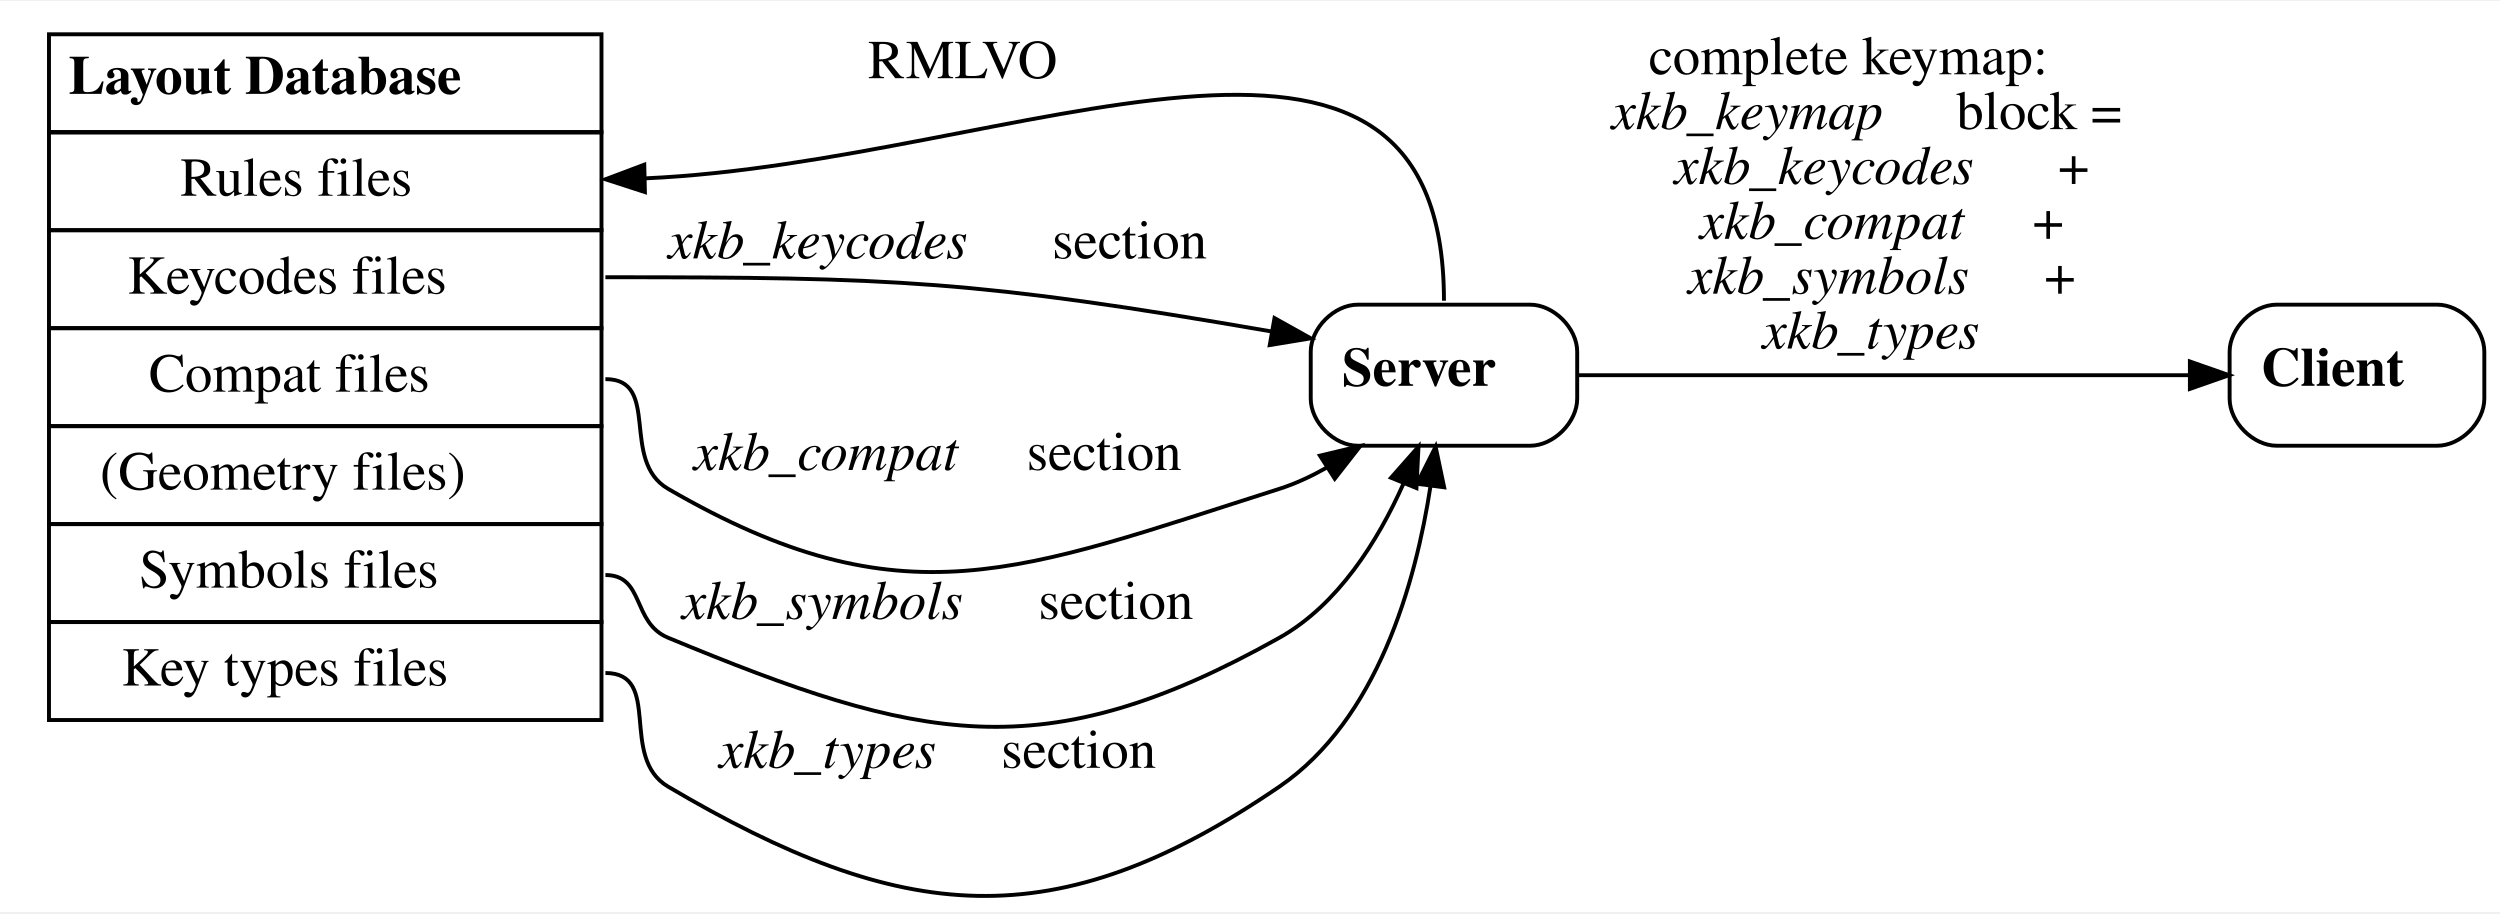
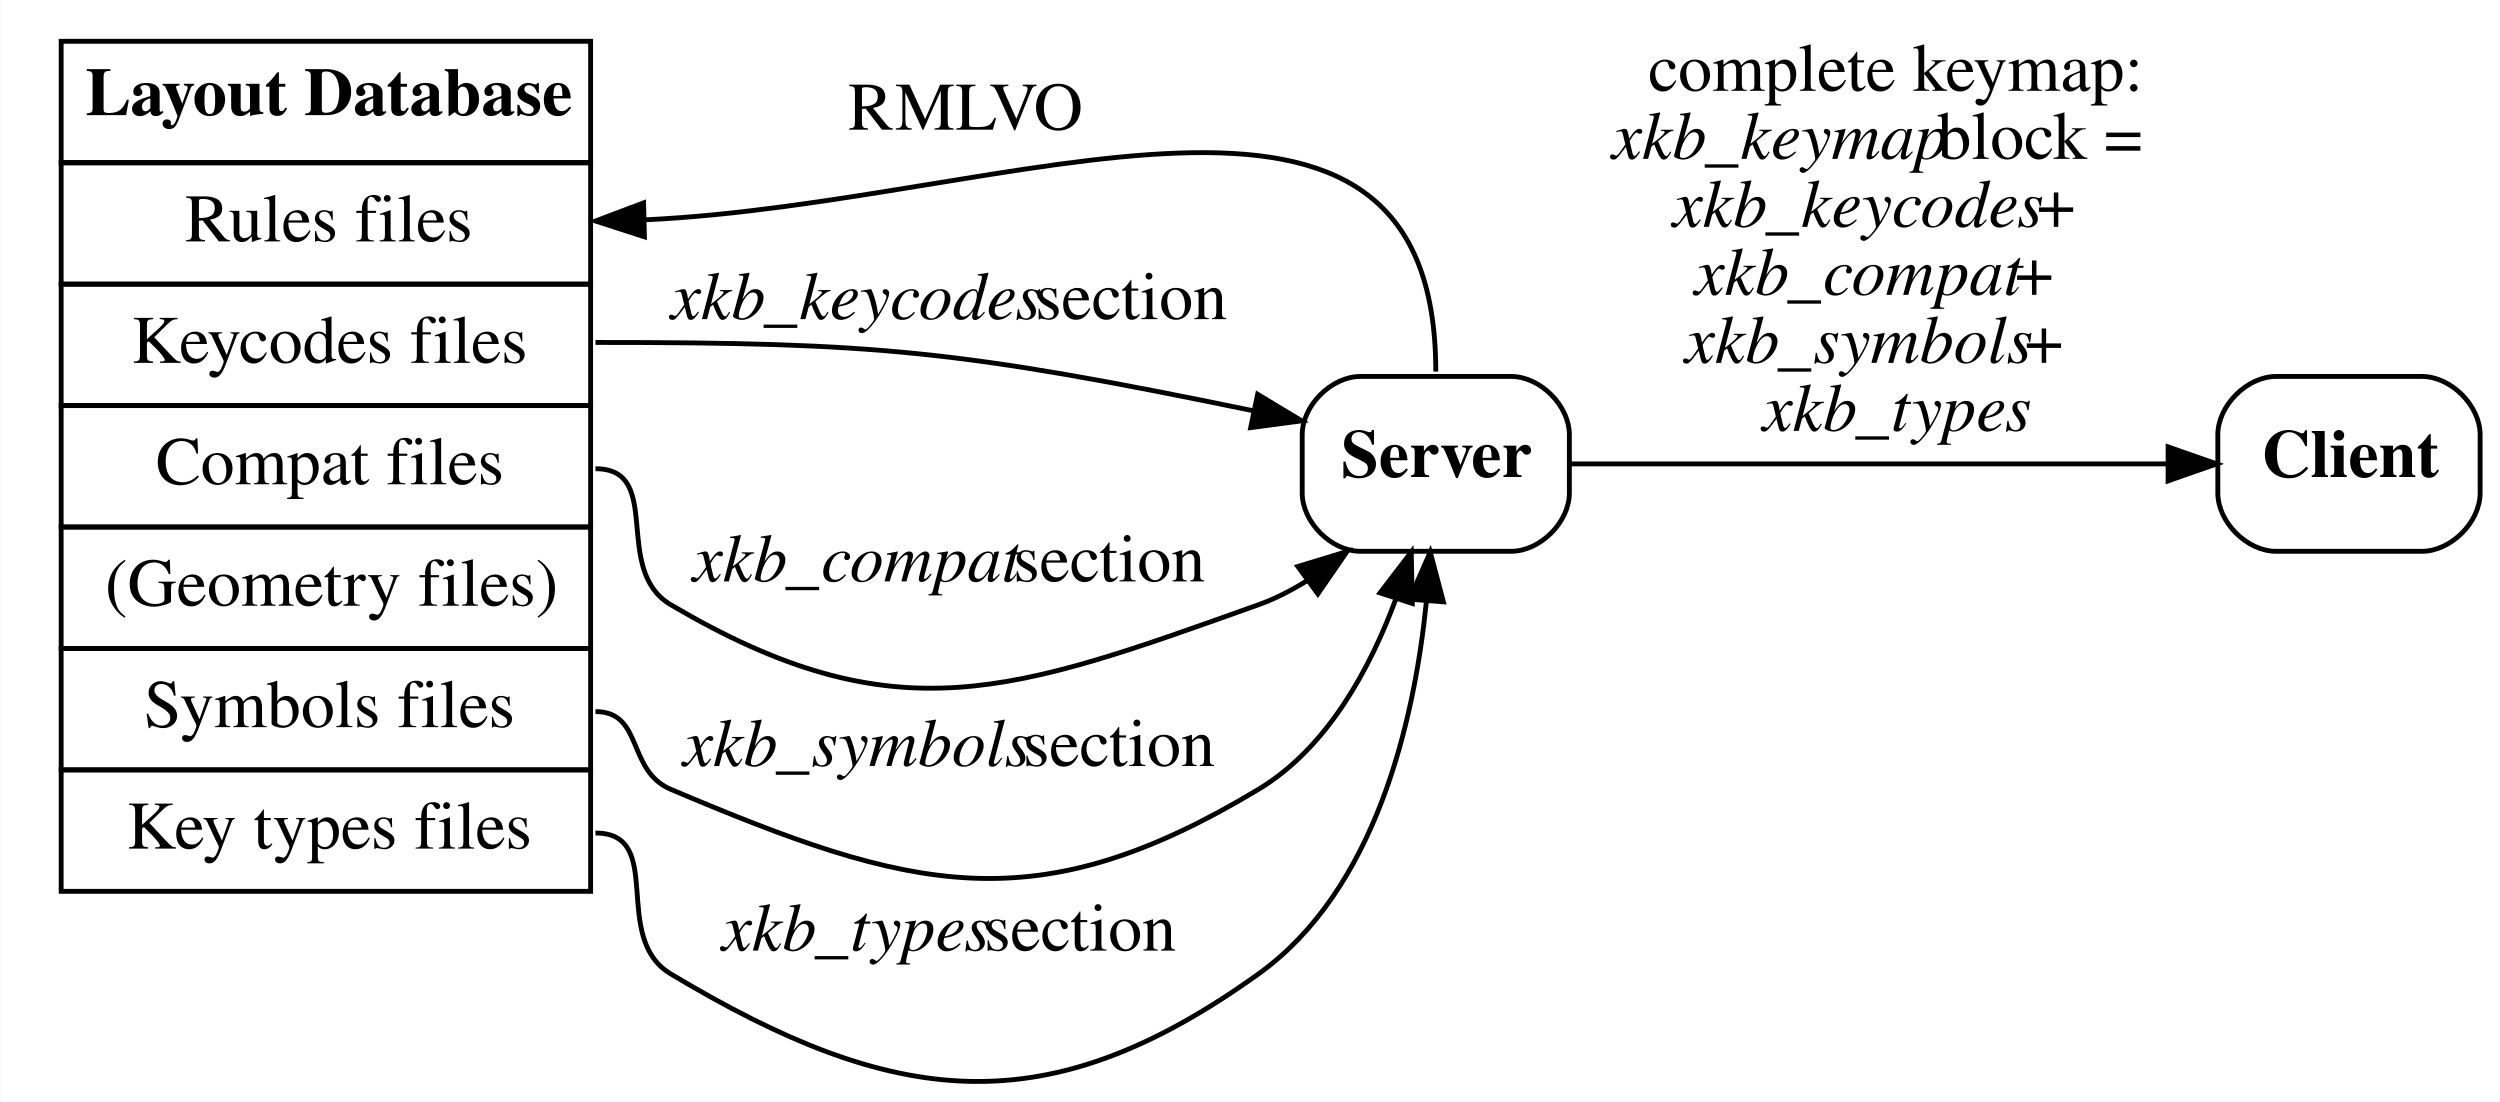
- <svg xmlns="http://www.w3.org/2000/svg" xmlns:xlink="http://www.w3.org/1999/xlink" width="638pt" height="233pt" viewBox="0.00 0.00 638.00 232.50">
-   <g id="graph0" class="graph" transform="scale(1 1) rotate(0) translate(4 228.5)">
-     <polygon fill="white" stroke="transparent" points="-4,4 -4,-228.5 634,-228.5 634,4 -4,4" />
+ <svg xmlns="http://www.w3.org/2000/svg" xmlns:xlink="http://www.w3.org/1999/xlink" width="515pt" height="227pt" viewBox="0.00 0.00 514.50 226.86">
+   <g id="graph0" class="graph" transform="scale(1 1) rotate(0) translate(4 222.86)">
+     <polygon fill="white" stroke="transparent" points="-4,4 -4,-222.86 510.5,-222.86 510.5,4 -4,4" />
    <g id="node1" class="node">
-       <polygon fill="none" stroke="black" points="8.5,-195 8.5,-220 149.5,-220 149.5,-195 8.5,-195" />
-       <text text-anchor="start" x="13.5" y="-204.8" font-family="Times,serif" font-weight="bold" font-size="14.00">Layout Database</text>
+       <polygon fill="none" stroke="black" points="8.5,-189.36 8.5,-214.36 117.5,-214.36 117.5,-189.36 8.5,-189.36" />
+       <text text-anchor="start" x="13.5" y="-199.16" font-family="Times,serif" font-weight="bold" font-size="14.00">Layout Database</text>
      <g id="a_node1_0">
        <a xlink:href="rule-file-format.html" target="_top" xlink:title="&lt;TABLE&gt;">
-           <polygon fill="none" stroke="black" points="8.5,-170 8.5,-195 149.5,-195 149.5,-170 8.5,-170" />
-           <text text-anchor="start" x="42" y="-178.8" font-family="Times,serif" font-size="14.00">Rules files</text>
+           <polygon fill="none" stroke="black" points="8.5,-164.36 8.5,-189.36 117.5,-189.36 117.5,-164.36 8.5,-164.36" />
+           <text text-anchor="start" x="34" y="-173.16" font-family="Times,serif" font-size="14.00">Rules files</text>
        </a>
      </g>
      <g id="a_node1_1">
-         <a xlink:href="" target="_top" xlink:title="&lt;TABLE&gt;">
-           <polygon fill="none" stroke="black" points="8.5,-145 8.5,-170 149.5,-170 149.5,-145 8.5,-145" />
-           <text text-anchor="start" x="28.5" y="-153.8" font-family="Times,serif" font-size="14.00">Keycodes files</text>
+         <a xlink:href="keymap-text-format-v1.html#keycode-def" target="_top" xlink:title="&lt;TABLE&gt;">
+           <polygon fill="none" stroke="black" points="8.5,-139.36 8.5,-164.36 117.5,-164.36 117.5,-139.36 8.5,-139.36" />
+           <text text-anchor="start" x="23" y="-148.16" font-family="Times,serif" font-size="14.00">Keycodes files</text>
        </a>
      </g>
      <g id="a_node1_2">
-         <a xlink:href="" target="_top" xlink:title="&lt;TABLE&gt;">
-           <polygon fill="none" stroke="black" points="8.5,-120 8.5,-145 149.5,-145 149.5,-120 8.5,-120" />
-           <text text-anchor="start" x="34" y="-128.8" font-family="Times,serif" font-size="14.00">Compat files</text>
+         <a xlink:href="keymap-text-format-v1.html#key-action-def" target="_top" xlink:title="&lt;TABLE&gt;">
+           <polygon fill="none" stroke="black" points="8.5,-114.36 8.5,-139.36 117.5,-139.36 117.5,-114.36 8.5,-114.36" />
+           <text text-anchor="start" x="28" y="-123.16" font-family="Times,serif" font-size="14.00">Compat files</text>
        </a>
      </g>
-       <polygon fill="none" stroke="black" points="8.5,-95 8.5,-120 149.5,-120 149.5,-95 8.5,-95" />
-       <text text-anchor="start" x="21.5" y="-103.8" font-family="Times,serif" font-size="14.00">(Geometry files)</text>
+       <polygon fill="none" stroke="black" points="8.5,-89.36 8.5,-114.36 117.5,-114.36 117.5,-89.36 8.5,-89.36" />
+       <text text-anchor="start" x="17.5" y="-98.16" font-family="Times,serif" font-size="14.00">(Geometry files)</text>
      <g id="a_node1_3">
-         <a xlink:href="" target="_top" xlink:title="&lt;TABLE&gt;">
-           <polygon fill="none" stroke="black" points="8.5,-70 8.5,-95 149.5,-95 149.5,-70 8.5,-70" />
-           <text text-anchor="start" x="31.5" y="-78.8" font-family="Times,serif" font-size="14.00">Symbols files</text>
+         <a xlink:href="keymap-text-format-v1.html#keysym-def" target="_top" xlink:title="&lt;TABLE&gt;">
+           <polygon fill="none" stroke="black" points="8.5,-64.36 8.5,-89.36 117.5,-89.36 117.5,-64.36 8.5,-64.36" />
+           <text text-anchor="start" x="25.5" y="-73.16" font-family="Times,serif" font-size="14.00">Symbols files</text>
        </a>
      </g>
      <g id="a_node1_4">
-         <a xlink:href="" target="_top" xlink:title="&lt;TABLE&gt;">
-           <polygon fill="none" stroke="black" points="8.5,-45 8.5,-70 149.5,-70 149.5,-45 8.5,-45" />
-           <text text-anchor="start" x="27" y="-53.8" font-family="Times,serif" font-size="14.00">Key types files</text>
+         <a xlink:href="keymap-text-format-v1.html#key-type-def" target="_top" xlink:title="&lt;TABLE&gt;">
+           <polygon fill="none" stroke="black" points="8.5,-39.36 8.5,-64.36 117.5,-64.36 117.5,-39.36 8.5,-39.36" />
+           <text text-anchor="start" x="22" y="-48.16" font-family="Times,serif" font-size="14.00">Key types files</text>
        </a>
      </g>
-       <polygon fill="black" stroke="black" points="8.5,-195 8.5,-195 149.5,-195 149.5,-195 8.5,-195" />
+       <polygon fill="black" stroke="black" points="8.5,-189.36 8.5,-189.36 117.5,-189.36 117.5,-189.36 8.5,-189.36" />
    </g>
    <g id="node2" class="node">
-       <path fill="none" stroke="black" d="M386.5,-151C386.5,-151 342.5,-151 342.5,-151 336.5,-151 330.5,-145 330.5,-139 330.5,-139 330.5,-127 330.5,-127 330.5,-121 336.5,-115 342.5,-115 342.5,-115 386.5,-115 386.5,-115 392.5,-115 398.5,-121 398.5,-127 398.5,-127 398.5,-139 398.5,-139 398.5,-145 392.5,-151 386.5,-151" />
-       <text text-anchor="start" x="338.5" y="-130.3" font-family="Times,serif" font-weight="bold" font-size="14.00">Server</text>
+       <path fill="none" stroke="black" d="M307,-145.36C307,-145.36 276,-145.36 276,-145.36 270,-145.36 264,-139.36 264,-133.36 264,-133.36 264,-121.36 264,-121.36 264,-115.36 270,-109.36 276,-109.36 276,-109.36 307,-109.36 307,-109.36 313,-109.36 319,-115.36 319,-121.36 319,-121.36 319,-133.36 319,-133.36 319,-139.36 313,-145.36 307,-145.36" />
+       <text text-anchor="start" x="272" y="-124.66" font-family="Times,serif" font-weight="bold" font-size="14.00">Server</text>
    </g>
    <g id="edge1" class="edge">
-       <path fill="none" stroke="black" d="M150.5,-158C224.05,-158 245.22,-157.18 320.53,-144.15" />
-       <polygon fill="black" stroke="black" points="321.25,-147.58 330.5,-142.41 320.04,-140.68 321.25,-147.58" />
+       <path fill="none" stroke="black" d="M118.5,-152.36C176.39,-152.36 193.53,-150.73 253.84,-138.31" />
+       <polygon fill="black" stroke="black" points="254.82,-141.68 263.9,-136.22 253.39,-134.82 254.82,-141.68" />
      <g id="a_edge1-label">
        <a xlink:href="keymap-text-format-v1.html#the-xkb_keycodes-section" target="_top" xlink:title="&lt;i&gt;xkb_keycodes&lt;/i&gt; section">
-           <text text-anchor="start" x="166.5" y="-162.8" font-family="Times,serif" font-style="italic" font-size="14.00">xkb_keycodes</text>
-           <text text-anchor="start" x="264.5" y="-162.8" font-family="Times,serif" font-size="14.00"> section</text>
+           <text text-anchor="start" x="134" y="-157.16" font-family="Times,serif" font-style="italic" font-size="14.00">xkb_keycodes</text>
+           <text text-anchor="start" x="209" y="-157.16" font-family="Times,serif" font-size="14.00"> section</text>
        </a>
      </g>
    </g>
    <g id="edge2" class="edge">
-       <path fill="none" stroke="black" d="M150.5,-132C164.83,-132 154.1,-111.2 166.5,-104 226.47,-69.2 256.43,-83 322.5,-104 326.61,-105.31 330.67,-107.2 334.53,-109.39" />
-       <polygon fill="black" stroke="black" points="332.85,-112.47 343.15,-114.93 336.63,-106.58 332.85,-112.47" />
+       <path fill="none" stroke="black" d="M118.5,-126.36C132.72,-126.36 121.75,-105.58 134,-98.36 180.33,-71.05 204.35,-80.3 255,-98.36 258.5,-99.61 261.91,-101.37 265.14,-103.41" />
+       <polygon fill="black" stroke="black" points="263.09,-106.24 273.22,-109.32 267.22,-100.59 263.09,-106.24" />
      <g id="a_edge2-label">
        <a xlink:href="keymap-text-format-v1.html#the-xkb_compat-section" target="_top" xlink:title="&lt;i&gt;xkb_compat&lt;/i&gt; section">
-           <text text-anchor="start" x="173" y="-108.8" font-family="Times,serif" font-style="italic" font-size="14.00">xkb_compat</text>
-           <text text-anchor="start" x="258" y="-108.8" font-family="Times,serif" font-size="14.00"> section</text>
+           <text text-anchor="start" x="138.5" y="-103.16" font-family="Times,serif" font-style="italic" font-size="14.00">xkb_compat</text>
+           <text text-anchor="start" x="204.5" y="-103.16" font-family="Times,serif" font-size="14.00"> section</text>
        </a>
      </g>
    </g>
    <g id="edge3" class="edge">
-       <path fill="none" stroke="black" d="M150.5,-82C160.56,-82 157.21,-69.85 166.5,-66 230.56,-39.47 262.02,-32.11 322.5,-66 337.48,-74.4 347.65,-90.75 354.11,-105.2" />
-       <polygon fill="black" stroke="black" points="350.99,-106.83 358,-114.77 357.48,-104.19 350.99,-106.83" />
+       <path fill="none" stroke="black" d="M118.5,-76.36C128.4,-76.36 124.88,-64.22 134,-60.36 183.52,-39.38 208.92,-32.62 255,-60.36 269.2,-68.9 278.02,-85.26 283.32,-99.67" />
+       <polygon fill="black" stroke="black" points="280.01,-100.8 286.45,-109.21 286.66,-98.62 280.01,-100.8" />
      <g id="a_edge3-label">
        <a xlink:href="keymap-text-format-v1.html#the-xkb_symbols-section" target="_top" xlink:title="&lt;i&gt;xkb_symbols&lt;/i&gt; section">
-           <text text-anchor="start" x="170" y="-70.8" font-family="Times,serif" font-style="italic" font-size="14.00">xkb_symbols</text>
-           <text text-anchor="start" x="261" y="-70.8" font-family="Times,serif" font-size="14.00"> section</text>
+           <text text-anchor="start" x="136.5" y="-65.16" font-family="Times,serif" font-style="italic" font-size="14.00">xkb_symbols</text>
+           <text text-anchor="start" x="206.5" y="-65.16" font-family="Times,serif" font-size="14.00"> section</text>
        </a>
      </g>
    </g>
    <g id="edge4" class="edge">
-       <path fill="none" stroke="black" d="M150.5,-57C165.22,-57 153.82,-35.49 166.5,-28 226.2,7.24 265.25,11.1 322.5,-28 347.53,-45.1 357.28,-79.94 361.08,-104.8" />
-       <polygon fill="black" stroke="black" points="357.61,-105.29 362.37,-114.76 364.55,-104.39 357.61,-105.29" />
+       <path fill="none" stroke="black" d="M118.5,-51.36C133.11,-51.36 121.46,-29.87 134,-22.36 180.13,5.29 211.31,8.99 255,-22.36 279.11,-39.65 287.05,-74.2 289.56,-98.95" />
+       <polygon fill="black" stroke="black" points="286.09,-99.5 290.35,-109.2 293.07,-98.96 286.09,-99.5" />
      <g id="a_edge4-label">
        <a xlink:href="keymap-text-format-v1.html#the-xkb_types-section" target="_top" xlink:title="&lt;i&gt;xkb_types&lt;/i&gt; section">
-           <text text-anchor="start" x="179.5" y="-32.8" font-family="Times,serif" font-style="italic" font-size="14.00">xkb_types</text>
-           <text text-anchor="start" x="251.5" y="-32.8" font-family="Times,serif" font-size="14.00"> section</text>
+           <text text-anchor="start" x="144.5" y="-27.16" font-family="Times,serif" font-style="italic" font-size="14.00">xkb_types</text>
+           <text text-anchor="start" x="198.5" y="-27.16" font-family="Times,serif" font-size="14.00"> section</text>
        </a>
      </g>
    </g>
    <g id="edge5" class="edge">
-       <path fill="none" stroke="black" d="M364.5,-152C364.5,-244.73 254.75,-187.38 160.71,-183.24" />
-       <polygon fill="black" stroke="black" points="160.58,-179.73 150.5,-183 160.42,-186.73 160.58,-179.73" />
+       <path fill="none" stroke="black" d="M291.5,-146.36C291.5,-221.11 204.59,-181.17 128.65,-177.6" />
+       <polygon fill="black" stroke="black" points="128.58,-174.1 118.5,-177.36 128.41,-181.1 128.58,-174.1" />
      <g id="a_edge5-label">
        <a xlink:href="xkb-intro.html#RMLVO-intro" target="_top" xlink:title="Rules, Model, Layout, Variant, Options">
-           <text text-anchor="start" x="217.5" y="-208.8" font-family="Times,serif" font-size="14.00">RMLVO</text>
+           <text text-anchor="start" x="170.5" y="-196.16" font-family="Times,serif" font-size="14.00">RMLVO</text>
        </a>
      </g>
    </g>
    <g id="node3" class="node">
-       <path fill="none" stroke="black" d="M618,-151C618,-151 577,-151 577,-151 571,-151 565,-145 565,-139 565,-139 565,-127 565,-127 565,-121 571,-115 577,-115 577,-115 618,-115 618,-115 624,-115 630,-121 630,-127 630,-127 630,-139 630,-139 630,-145 624,-151 618,-151" />
-       <text text-anchor="start" x="573" y="-130.3" font-family="Times,serif" font-weight="bold" font-size="14.00">Client</text>
+       <path fill="none" stroke="black" d="M494.5,-145.36C494.5,-145.36 464.5,-145.36 464.5,-145.36 458.5,-145.36 452.5,-139.36 452.5,-133.36 452.5,-133.36 452.5,-121.36 452.5,-121.36 452.5,-115.36 458.5,-109.36 464.5,-109.36 464.5,-109.36 494.5,-109.36 494.5,-109.36 500.5,-109.36 506.5,-115.36 506.5,-121.36 506.5,-121.36 506.5,-133.36 506.5,-133.36 506.5,-139.36 500.5,-145.36 494.5,-145.36" />
+       <text text-anchor="start" x="461.5" y="-124.66" font-family="Times,serif" font-weight="bold" font-size="14.00">Client</text>
    </g>
    <g id="edge6" class="edge">
-       <path fill="none" stroke="black" d="M398.88,-133C440.34,-133 510.02,-133 554.86,-133" />
-       <polygon fill="black" stroke="black" points="554.86,-136.5 564.86,-133 554.86,-129.5 554.86,-136.5" />
+       <path fill="none" stroke="black" d="M319.24,-127.36C351.78,-127.36 405.86,-127.36 442.09,-127.36" />
+       <polygon fill="black" stroke="black" points="442.26,-130.86 452.26,-127.36 442.26,-123.86 442.26,-130.86" />
      <g id="a_edge6-label">
        <a xlink:href="keymap-text-format-v1.html#the-xkb_keymap-block" target="_top" xlink:title="complete keymap:&lt;br/&gt;&lt;i&gt;xkb_keymap&lt;/i&gt; block =&lt;br/&gt;&lt;i&gt;xkb_keycodes&lt;/i&gt; +&lt;br/&gt;&lt;i&gt;xkb_compat&lt;/i&gt; +&lt;br/&gt;&lt;i&gt;xkb_symbols&lt;/i&gt; +&lt;br/&gt;&lt;i&gt;xkb_types&lt;/i&gt;">
-           <text text-anchor="start" x="416.75" y="-209.8" font-family="Times,serif" font-size="14.00">complete keymap:</text>
-           <text text-anchor="start" x="407.25" y="-195.8" font-family="Times,serif" font-style="italic" font-size="14.00">xkb_keymap</text>
-           <text text-anchor="start" x="495.25" y="-195.8" font-family="Times,serif" font-size="14.00"> block =</text>
-           <text text-anchor="start" x="423.25" y="-181.8" font-family="Times,serif" font-style="italic" font-size="14.00">xkb_keycodes</text>
-           <text text-anchor="start" x="521.25" y="-181.8" font-family="Times,serif" font-size="14.00"> +</text>
-           <text text-anchor="start" x="429.75" y="-167.8" font-family="Times,serif" font-style="italic" font-size="14.00">xkb_compat</text>
-           <text text-anchor="start" x="514.75" y="-167.8" font-family="Times,serif" font-size="14.00"> +</text>
-           <text text-anchor="start" x="426.75" y="-153.8" font-family="Times,serif" font-style="italic" font-size="14.00">xkb_symbols</text>
-           <text text-anchor="start" x="517.75" y="-153.8" font-family="Times,serif" font-size="14.00"> +</text>
-           <text text-anchor="start" x="445.75" y="-139.8" font-family="Times,serif" font-style="italic" font-size="14.00">xkb_types</text>
+           <text text-anchor="start" x="335.25" y="-204.16" font-family="Times,serif" font-size="14.00">complete keymap:</text>
+           <text text-anchor="start" x="327.75" y="-190.16" font-family="Times,serif" font-style="italic" font-size="14.00">xkb_keymap</text>
+           <text text-anchor="start" x="394.75" y="-190.16" font-family="Times,serif" font-size="14.00"> block =</text>
+           <text text-anchor="start" x="340.25" y="-176.16" font-family="Times,serif" font-style="italic" font-size="14.00">xkb_keycodes</text>
+           <text text-anchor="start" x="415.25" y="-176.16" font-family="Times,serif" font-size="14.00"> +</text>
+           <text text-anchor="start" x="344.75" y="-162.16" font-family="Times,serif" font-style="italic" font-size="14.00">xkb_compat</text>
+           <text text-anchor="start" x="410.75" y="-162.16" font-family="Times,serif" font-size="14.00"> +</text>
+           <text text-anchor="start" x="342.75" y="-148.16" font-family="Times,serif" font-style="italic" font-size="14.00">xkb_symbols</text>
+           <text text-anchor="start" x="412.75" y="-148.16" font-family="Times,serif" font-size="14.00"> +</text>
+           <text text-anchor="start" x="358.75" y="-134.16" font-family="Times,serif" font-style="italic" font-size="14.00">xkb_types</text>
        </a>
      </g>
    </g>
  </g>
</svg>
